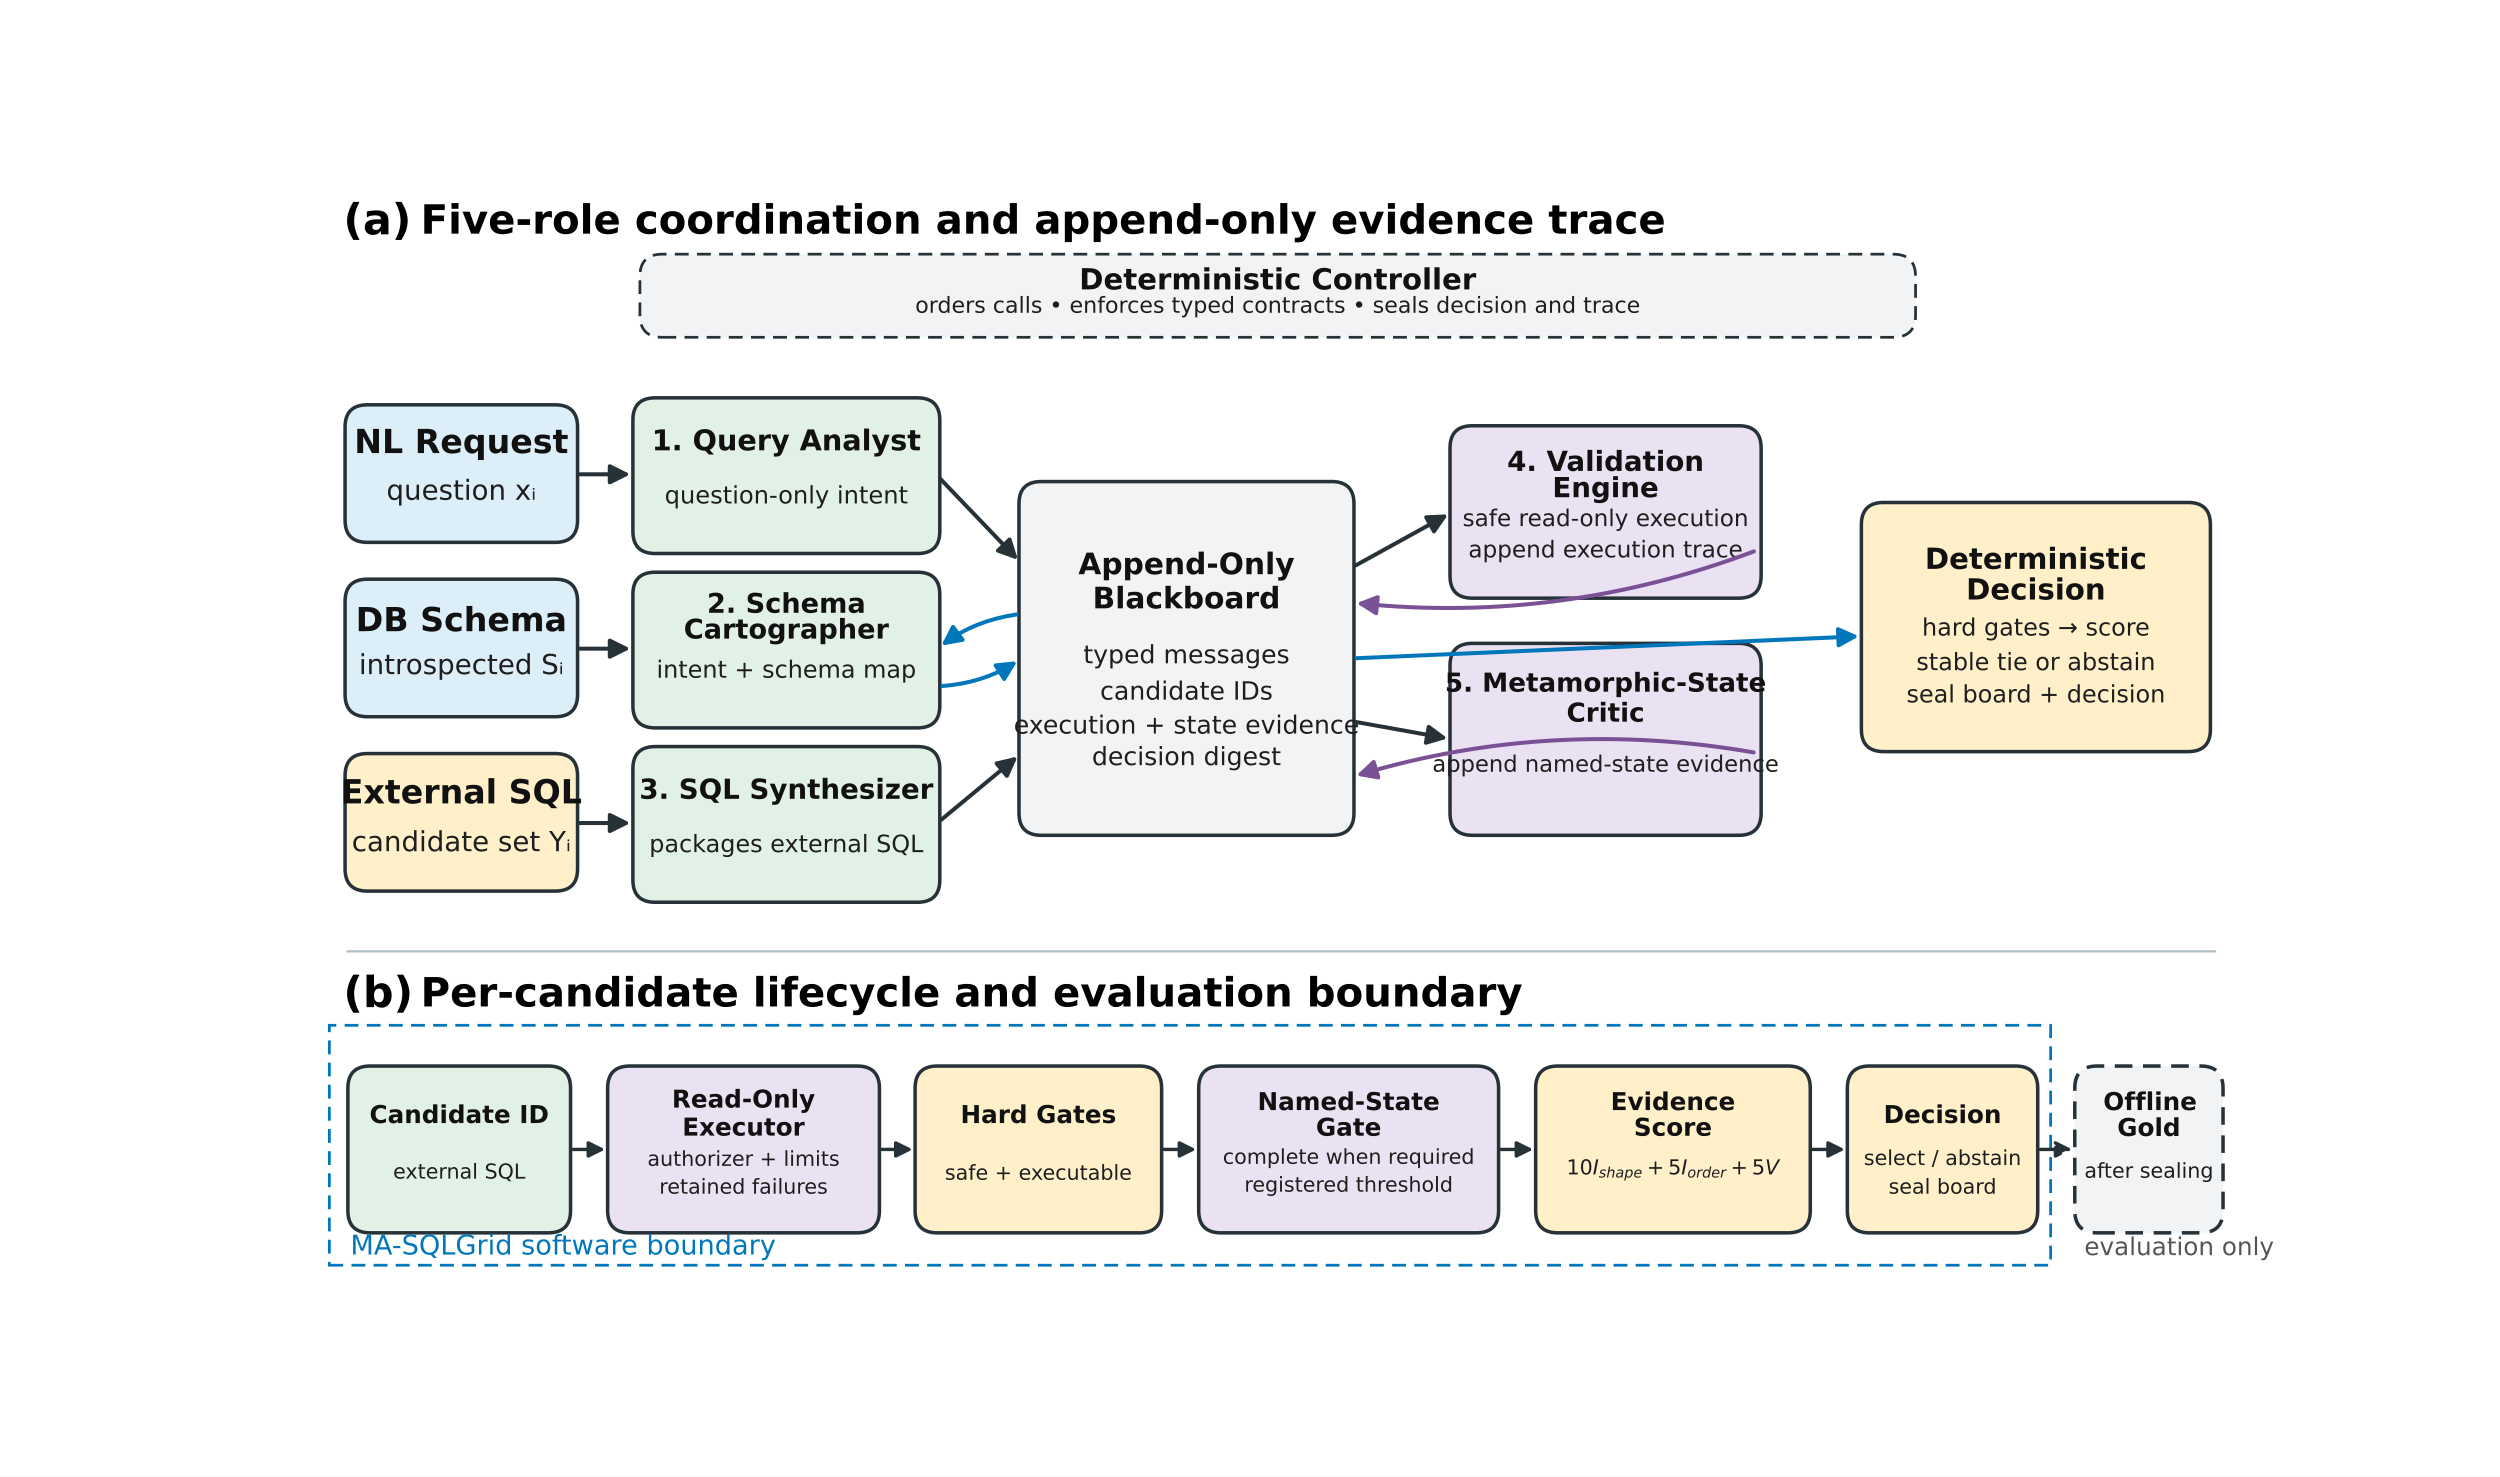
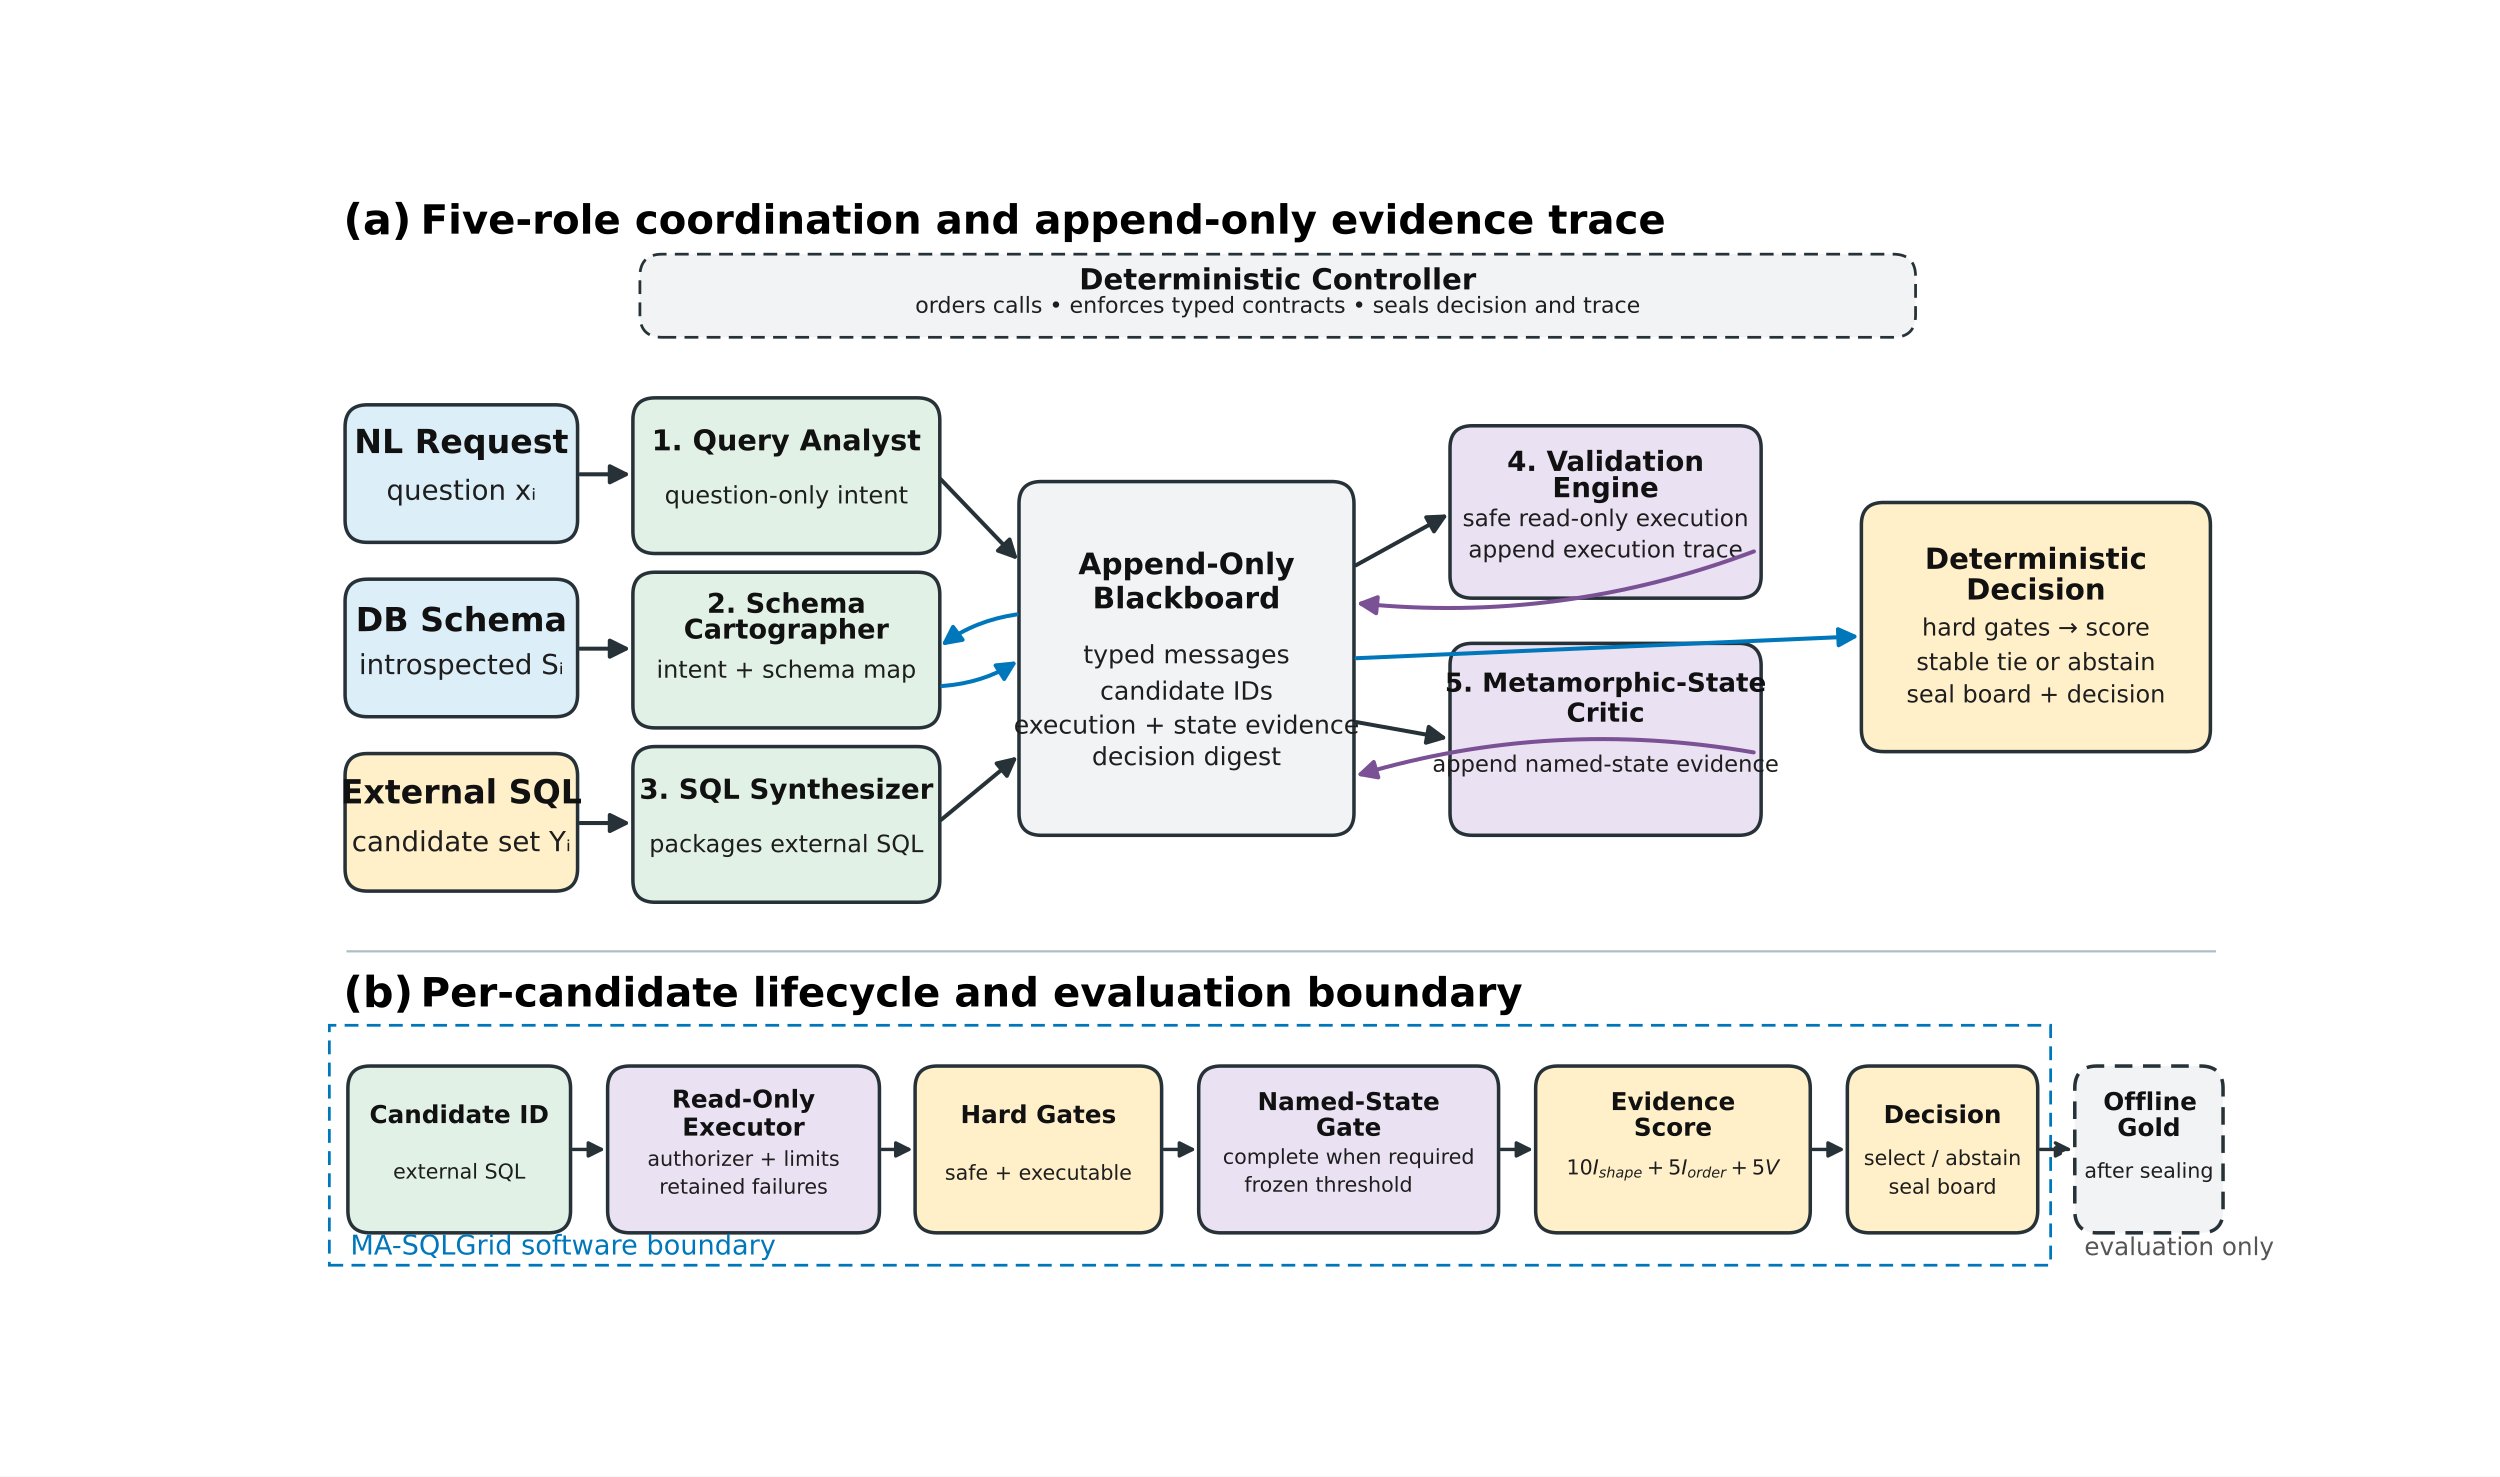
<svg xmlns="http://www.w3.org/2000/svg" width="993.6pt" height="586.8pt" viewBox="0 0 993.6 586.8" version="1.1">
  <defs>
    <style type="text/css">*{stroke-linejoin: round; stroke-linecap: butt}</style>
  </defs>
  <g id="figure_1">
    <g id="patch_1">
      <path d="M 0 586.8  L 993.6 586.8  L 993.6 0  L 0 0  z " style="fill: #ffffff" />
    </g>
    <g id="axes_1">
      <g id="patch_2">
        <path d="M 263.254 134.061  L 752.396 134.061  Q 761.324 134.061 761.324 125.191  L 761.324 109.889  Q 761.324 101.019 752.396 101.019  L 263.254 101.019  Q 254.326 101.019 254.326 109.889  L 254.326 125.191  Q 254.326 134.061 263.254 134.061  z " clip-path="url(#pb1388612cf)" style="fill: #f2f3f5; stroke-dasharray: 5.5,3.3; stroke-dashoffset: 0; stroke: #263238; stroke-width: 1.1; stroke-linejoin: miter" />
      </g>
      <g id="patch_3">
        <path d="M 146.074 215.558  L 220.622 215.558  Q 229.55 215.558 229.55 206.688  L 229.55 169.764  Q 229.55 160.894 220.622 160.894  L 146.074 160.894  Q 137.146 160.894 137.146 169.764  L 137.146 206.688  Q 137.146 215.558 146.074 215.558  z " clip-path="url(#pb1388612cf)" style="fill: #dceef8; stroke: #263238; stroke-width: 1.4; stroke-linejoin: miter" />
      </g>
      <g id="patch_4">
        <path d="M 146.074 284.858  L 220.622 284.858  Q 229.55 284.858 229.55 275.988  L 229.55 239.064  Q 229.55 230.194 220.622 230.194  L 146.074 230.194  Q 137.146 230.194 137.146 239.064  L 137.146 275.988  Q 137.146 284.858 146.074 284.858  z " clip-path="url(#pb1388612cf)" style="fill: #dceef8; stroke: #263238; stroke-width: 1.4; stroke-linejoin: miter" />
      </g>
      <g id="patch_5">
        <path d="M 146.074 354.158  L 220.622 354.158  Q 229.55 354.158 229.55 345.288  L 229.55 308.364  Q 229.55 299.494 220.622 299.494  L 146.074 299.494  Q 137.146 299.494 137.146 308.364  L 137.146 345.288  Q 137.146 354.158 146.074 354.158  z " clip-path="url(#pb1388612cf)" style="fill: #fff0c9; stroke: #263238; stroke-width: 1.4; stroke-linejoin: miter" />
      </g>
      <g id="patch_6">
        <path d="M 260.464 219.993  L 364.586 219.993  Q 373.514 219.993 373.514 211.123  L 373.514 166.992  Q 373.514 158.122 364.586 158.122  L 260.464 158.122  Q 251.536 158.122 251.536 166.992  L 251.536 211.123  Q 251.536 219.993 260.464 219.993  z " clip-path="url(#pb1388612cf)" style="fill: #e1f1e6; stroke: #263238; stroke-width: 1.4; stroke-linejoin: miter" />
      </g>
      <g id="patch_7">
        <path d="M 260.464 289.293  L 364.586 289.293  Q 373.514 289.293 373.514 280.423  L 373.514 236.292  Q 373.514 227.422 364.586 227.422  L 260.464 227.422  Q 251.536 227.422 251.536 236.292  L 251.536 280.423  Q 251.536 289.293 260.464 289.293  z " clip-path="url(#pb1388612cf)" style="fill: #e1f1e6; stroke: #263238; stroke-width: 1.4; stroke-linejoin: miter" />
      </g>
      <g id="patch_8">
        <path d="M 260.464 358.593  L 364.586 358.593  Q 373.514 358.593 373.514 349.723  L 373.514 305.592  Q 373.514 296.722 364.586 296.722  L 260.464 296.722  Q 251.536 296.722 251.536 305.592  L 251.536 349.723  Q 251.536 358.593 260.464 358.593  z " clip-path="url(#pb1388612cf)" style="fill: #e1f1e6; stroke: #263238; stroke-width: 1.4; stroke-linejoin: miter" />
      </g>
      <g id="patch_9">
        <path d="M 413.914 331.982  L 529.196 331.982  Q 538.124 331.982 538.124 323.112  L 538.124 200.256  Q 538.124 191.386 529.196 191.386  L 413.914 191.386  Q 404.986 191.386 404.986 200.256  L 404.986 323.112  Q 404.986 331.982 413.914 331.982  z " clip-path="url(#pb1388612cf)" style="fill: #f2f3f5; stroke: #263238; stroke-width: 1.4; stroke-linejoin: miter" />
      </g>
      <g id="patch_10">
        <path d="M 585.22 237.734  L 691.016 237.734  Q 699.944 237.734 699.944 228.864  L 699.944 178.08  Q 699.944 169.21 691.016 169.21  L 585.22 169.21  Q 576.292 169.21 576.292 178.08  L 576.292 228.864  Q 576.292 237.734 585.22 237.734  z " clip-path="url(#pb1388612cf)" style="fill: #eae1f3; stroke: #263238; stroke-width: 1.4; stroke-linejoin: miter" />
      </g>
      <g id="patch_11">
        <path d="M 585.22 331.982  L 691.016 331.982  Q 699.944 331.982 699.944 323.112  L 699.944 264.567  Q 699.944 255.696 691.016 255.696  L 585.22 255.696  Q 576.292 255.696 576.292 264.567  L 576.292 323.112  Q 576.292 331.982 585.22 331.982  z " clip-path="url(#pb1388612cf)" style="fill: #eae1f3; stroke: #263238; stroke-width: 1.4; stroke-linejoin: miter" />
      </g>
      <g id="patch_12">
        <path d="M 748.714 298.718  L 869.576 298.718  Q 878.504 298.718 878.504 289.848  L 878.504 208.572  Q 878.504 199.702 869.576 199.702  L 748.714 199.702  Q 739.786 199.702 739.786 208.572  L 739.786 289.848  Q 739.786 298.718 748.714 298.718  z " clip-path="url(#pb1388612cf)" style="fill: #fff0c9; stroke: #263238; stroke-width: 1.4; stroke-linejoin: miter" />
      </g>
      <g id="patch_13">
        <path d="M 147.19 489.986  L 217.832 489.986  Q 226.76 489.986 226.76 481.116  L 226.76 432.55  Q 226.76 423.68 217.832 423.68  L 147.19 423.68  Q 138.262 423.68 138.262 432.55  L 138.262 481.116  Q 138.262 489.986 147.19 489.986  z " clip-path="url(#pb1388612cf)" style="fill: #e1f1e6; stroke: #263238; stroke-width: 1.4; stroke-linejoin: miter" />
      </g>
      <g id="patch_14">
        <path d="M 250.42 489.986  L 340.592 489.986  Q 349.52 489.986 349.52 481.116  L 349.52 432.55  Q 349.52 423.68 340.592 423.68  L 250.42 423.68  Q 241.492 423.68 241.492 432.55  L 241.492 481.116  Q 241.492 489.986 250.42 489.986  z " clip-path="url(#pb1388612cf)" style="fill: #eae1f3; stroke: #263238; stroke-width: 1.4; stroke-linejoin: miter" />
      </g>
      <g id="patch_15">
        <path d="M 372.622 489.986  L 452.75 489.986  Q 461.678 489.986 461.678 481.116  L 461.678 432.55  Q 461.678 423.68 452.75 423.68  L 372.622 423.68  Q 363.694 423.68 363.694 432.55  L 363.694 481.116  Q 363.694 489.986 372.622 489.986  z " clip-path="url(#pb1388612cf)" style="fill: #fff0c9; stroke: #263238; stroke-width: 1.4; stroke-linejoin: miter" />
      </g>
      <g id="patch_16">
        <path d="M 485.338 489.986  L 586.67 489.986  Q 595.598 489.986 595.598 481.116  L 595.598 432.55  Q 595.598 423.68 586.67 423.68  L 485.338 423.68  Q 476.41 423.68 476.41 432.55  L 476.41 481.116  Q 476.41 489.986 485.338 489.986  z " clip-path="url(#pb1388612cf)" style="fill: #eae1f3; stroke: #263238; stroke-width: 1.4; stroke-linejoin: miter" />
      </g>
      <g id="patch_17">
        <path d="M 619.258 489.986  L 710.546 489.986  Q 719.474 489.986 719.474 481.116  L 719.474 432.55  Q 719.474 423.68 710.546 423.68  L 619.258 423.68  Q 610.33 423.68 610.33 432.55  L 610.33 481.116  Q 610.33 489.986 619.258 489.986  z " clip-path="url(#pb1388612cf)" style="fill: #fff0c9; stroke: #263238; stroke-width: 1.4; stroke-linejoin: miter" />
      </g>
      <g id="patch_18">
        <path d="M 743.134 489.986  L 800.942 489.986  Q 809.87 489.986 809.87 481.116  L 809.87 432.55  Q 809.87 423.68 800.942 423.68  L 743.134 423.68  Q 734.206 423.68 734.206 432.55  L 734.206 481.116  Q 734.206 489.986 743.134 489.986  z " clip-path="url(#pb1388612cf)" style="fill: #fff0c9; stroke: #263238; stroke-width: 1.4; stroke-linejoin: miter" />
      </g>
      <g id="patch_19">
        <path d="M 833.53 489.986  L 874.598 489.986  Q 883.526 489.986 883.526 481.116  L 883.526 432.55  Q 883.526 423.68 874.598 423.68  L 833.53 423.68  Q 824.602 423.68 824.602 432.55  L 824.602 481.116  Q 824.602 489.986 833.53 489.986  z " clip-path="url(#pb1388612cf)" style="fill: #f2f3f5; stroke-dasharray: 7,4.2; stroke-dashoffset: 0; stroke: #263238; stroke-width: 1.4; stroke-linejoin: miter" />
      </g>
      <g id="patch_20">
        <path d="M 130.896 502.848  L 815.004 502.848  L 815.004 407.491  L 130.896 407.491  L 130.896 502.848  z " clip-path="url(#pb1388612cf)" style="fill: none; stroke-dasharray: 5.5,3.3; stroke-dashoffset: 0; stroke: #0077bb; stroke-width: 1.1; stroke-linejoin: miter" />
      </g>
      <g id="line2d_1">
        <path d="M 138.15 378.108  L 880.29 378.108  " clip-path="url(#pb1388612cf)" style="fill: none; stroke: #b0bec5; stroke-width: 0.9; stroke-linecap: square" />
      </g>
      <g id="text_1">
        <text style="font-weight: 700; font-size: 17px; font-family: 'DejaVu Sans', 'Arial', 'Helvetica', sans-serif; text-anchor: start" x="136.476" y="93.127" transform="rotate(-0 136.476 93.12722)">(a)</text>
      </g>
      <g id="text_2">
        <text style="font-weight: 700; font-size: 16px; font-family: 'DejaVu Sans', 'Arial', 'Helvetica', sans-serif; text-anchor: start" x="167.166" y="92.868" transform="rotate(-0 167.166 92.86808)">Five-role coordination and append-only evidence trace</text>
      </g>
      <g id="text_3">
        <text style="font-weight: 700; font-size: 11.6px; font-family: 'DejaVu Sans', 'Arial', 'Helvetica', sans-serif; text-anchor: middle; fill: #111111" x="507.825" y="115.034" transform="rotate(-0 507.825 115.0344)">Deterministic Controller</text>
      </g>
      <g id="text_4">
        <text style="font-size: 8.8px; font-family: 'DejaVu Sans', 'Arial', 'Helvetica', sans-serif; text-anchor: middle; fill: #1e1e1e" x="507.825" y="124.315" transform="rotate(-0 507.825 124.3147)">orders calls • enforces typed contracts • seals decision and trace</text>
      </g>
      <g id="text_5">
        <text style="font-weight: 700; font-size: 13.2px; font-family: 'DejaVu Sans', 'Arial', 'Helvetica', sans-serif; text-anchor: middle; fill: #111111" x="183.348" y="180.078" transform="rotate(-0 183.348 180.0783)">NL Request</text>
      </g>
      <g id="text_6">
        <text style="font-size: 11px; font-family: 'DejaVu Sans', 'Arial', 'Helvetica', sans-serif; text-anchor: middle; fill: #1e1e1e" x="183.348" y="198.635" transform="rotate(-0 183.348 198.6348)">question xᵢ</text>
      </g>
      <g id="text_7">
        <text style="font-weight: 700; font-size: 13.2px; font-family: 'DejaVu Sans', 'Arial', 'Helvetica', sans-serif; text-anchor: middle; fill: #111111" x="183.348" y="250.86" transform="rotate(-0 183.348 250.8602)">DB Schema</text>
      </g>
      <g id="text_8">
        <text style="font-size: 11px; font-family: 'DejaVu Sans', 'Arial', 'Helvetica', sans-serif; text-anchor: middle; fill: #1e1e1e" x="183.348" y="267.935" transform="rotate(-0 183.348 267.9348)">introspected Sᵢ</text>
      </g>
      <g id="text_9">
        <text style="font-weight: 700; font-size: 13.2px; font-family: 'DejaVu Sans', 'Arial', 'Helvetica', sans-serif; text-anchor: middle; fill: #111111" x="183.348" y="319.291" transform="rotate(-0 183.348 319.2908)">External SQL</text>
      </g>
      <g id="text_10">
        <text style="font-size: 11px; font-family: 'DejaVu Sans', 'Arial', 'Helvetica', sans-serif; text-anchor: middle; fill: #1e1e1e" x="183.348" y="338.3" transform="rotate(-0 183.348 338.3005)">candidate set Yᵢ</text>
      </g>
      <g id="text_11">
        <text style="font-weight: 700; font-size: 11.4px; font-family: 'DejaVu Sans', 'Arial', 'Helvetica', sans-serif; text-anchor: middle; fill: #111111" x="312.525" y="178.986" transform="rotate(-0 312.525 178.9862)">1. Query Analyst</text>
      </g>
      <g id="text_12">
        <text style="font-size: 9.6px; font-family: 'DejaVu Sans', 'Arial', 'Helvetica', sans-serif; text-anchor: middle; fill: #1e1e1e" x="312.525" y="200.089" transform="rotate(-0 312.525 200.0891)">question-only intent</text>
      </g>
      <g id="text_13">
        <text style="font-weight: 700; font-size: 10.8px; font-family: 'DejaVu Sans', 'Arial', 'Helvetica', sans-serif; fill: #111111" transform="translate(280.9688 243.5414)">2. Schema</text>
        <text style="font-weight: 700; font-size: 10.8px; font-family: 'DejaVu Sans', 'Arial', 'Helvetica', sans-serif; fill: #111111" transform="translate(271.7567 253.793)">Cartographer</text>
      </g>
      <g id="text_14">
        <text style="font-size: 9.5px; font-family: 'DejaVu Sans', 'Arial', 'Helvetica', sans-serif; text-anchor: middle; fill: #1e1e1e" x="312.525" y="269.362" transform="rotate(-0 312.525 269.3615)">intent + schema map</text>
      </g>
      <g id="text_15">
        <text style="font-weight: 700; font-size: 11px; font-family: 'DejaVu Sans', 'Arial', 'Helvetica', sans-serif; text-anchor: middle; fill: #111111" x="312.525" y="317.477" transform="rotate(-0 312.525 317.4774)">3. SQL Synthesizer</text>
      </g>
      <g id="text_16">
        <text style="font-size: 9.5px; font-family: 'DejaVu Sans', 'Arial', 'Helvetica', sans-serif; text-anchor: middle; fill: #1e1e1e" x="312.525" y="338.662" transform="rotate(-0 312.525 338.6615)">packages external SQL</text>
      </g>
      <g id="text_17">
        <text style="font-weight: 700; font-size: 11.8px; font-family: 'DejaVu Sans', 'Arial', 'Helvetica', sans-serif; fill: #111111" transform="translate(428.5846 228.207)">Append-Only</text>
        <text style="font-weight: 700; font-size: 11.8px; font-family: 'DejaVu Sans', 'Arial', 'Helvetica', sans-serif; fill: #111111" transform="translate(434.2421 241.7862)">Blackboard</text>
      </g>
      <g id="text_18">
        <text style="font-size: 10px; font-family: 'DejaVu Sans', 'Arial', 'Helvetica', sans-serif; fill: #1e1e1e" transform="translate(430.5456 263.5974)">typed messages</text>
        <text style="font-size: 10px; font-family: 'DejaVu Sans', 'Arial', 'Helvetica', sans-serif; fill: #1e1e1e" transform="translate(437.2159 278.0661)">candidate IDs</text>
        <text style="font-size: 10px; font-family: 'DejaVu Sans', 'Arial', 'Helvetica', sans-serif; fill: #1e1e1e" transform="translate(402.8956 291.5661)">execution + state evidence</text>
        <text style="font-size: 10px; font-family: 'DejaVu Sans', 'Arial', 'Helvetica', sans-serif; fill: #1e1e1e" transform="translate(433.9761 304.0974)">decision digest</text>
      </g>
      <g id="text_19">
        <text style="font-weight: 700; font-size: 11px; font-family: 'DejaVu Sans', 'Arial', 'Helvetica', sans-serif; fill: #111111" transform="translate(598.9924 187.1618)">4. Validation</text>
        <text style="font-weight: 700; font-size: 11px; font-family: 'DejaVu Sans', 'Arial', 'Helvetica', sans-serif; fill: #111111" transform="translate(616.9774 197.6032)">Engine</text>
      </g>
      <g id="text_20">
        <text style="font-size: 9.2px; font-family: 'DejaVu Sans', 'Arial', 'Helvetica', sans-serif; fill: #1e1e1e" transform="translate(581.2771 209.1145)">safe read-only execution</text>
        <text style="font-size: 9.2px; font-family: 'DejaVu Sans', 'Arial', 'Helvetica', sans-serif; fill: #1e1e1e" transform="translate(583.5785 221.5345)">append execution trace</text>
      </g>
      <g id="text_21">
        <text style="font-weight: 700; font-size: 10.4px; font-family: 'DejaVu Sans', 'Arial', 'Helvetica', sans-serif; fill: #111111" transform="translate(574.2636 274.9052)">5. Metamorphic-State</text>
        <text style="font-weight: 700; font-size: 10.4px; font-family: 'DejaVu Sans', 'Arial', 'Helvetica', sans-serif; fill: #111111" transform="translate(622.6041 286.8327)">Critic</text>
      </g>
      <g id="text_22">
        <text style="font-size: 9px; font-family: 'DejaVu Sans', 'Arial', 'Helvetica', sans-serif; text-anchor: middle; fill: #1e1e1e" x="638.118" y="306.723" transform="rotate(-0 638.118 306.7232)">append named-state evidence</text>
      </g>
      <g id="text_23">
        <text style="font-weight: 700; font-size: 11.6px; font-family: 'DejaVu Sans', 'Arial', 'Helvetica', sans-serif; fill: #111111" transform="translate(765.0297 226.1002)">Deterministic</text>
        <text style="font-weight: 700; font-size: 11.6px; font-family: 'DejaVu Sans', 'Arial', 'Helvetica', sans-serif; fill: #111111" transform="translate(781.4156 238.2802)">Decision</text>
      </g>
      <g id="text_24">
        <text style="font-size: 9.5px; font-family: 'DejaVu Sans', 'Arial', 'Helvetica', sans-serif; fill: #1e1e1e" transform="translate(763.8805 252.5892)">hard gates → score</text>
        <text style="font-size: 9.5px; font-family: 'DejaVu Sans', 'Arial', 'Helvetica', sans-serif; fill: #1e1e1e" transform="translate(761.6435 266.3345)">stable tie or abstain</text>
        <text style="font-size: 9.5px; font-family: 'DejaVu Sans', 'Arial', 'Helvetica', sans-serif; fill: #1e1e1e" transform="translate(757.7099 279.1595)">seal board + decision</text>
      </g>
      <g id="patch_21">
        <path d="M 230.546 188.503  Q 240.543 188.503 248.751 188.503  " clip-path="url(#pb1388612cf)" style="fill: none; stroke: #263238; stroke-width: 1.6; stroke-linecap: round" />
        <path d="M 242.351 185.303  L 248.751 188.503  L 242.351 191.703  z " clip-path="url(#pb1388612cf)" style="fill: #263238; stroke: #263238; stroke-width: 1.6; stroke-linecap: round" />
      </g>
      <g id="patch_22">
        <path d="M 230.546 257.803  Q 240.543 257.803 248.751 257.803  " clip-path="url(#pb1388612cf)" style="fill: none; stroke: #263238; stroke-width: 1.6; stroke-linecap: round" />
        <path d="M 242.351 254.603  L 248.751 257.803  L 242.351 261.003  z " clip-path="url(#pb1388612cf)" style="fill: #263238; stroke: #263238; stroke-width: 1.6; stroke-linecap: round" />
      </g>
      <g id="patch_23">
        <path d="M 230.546 327.103  Q 240.543 327.103 248.751 327.103  " clip-path="url(#pb1388612cf)" style="fill: none; stroke: #263238; stroke-width: 1.6; stroke-linecap: round" />
        <path d="M 242.351 323.903  L 248.751 327.103  L 242.351 330.303  z " clip-path="url(#pb1388612cf)" style="fill: #263238; stroke: #263238; stroke-width: 1.6; stroke-linecap: round" />
      </g>
      <g id="patch_24">
        <path d="M 373.893 190.501  Q 389.249 206.52 403.367 221.249  " clip-path="url(#pb1388612cf)" style="fill: none; stroke: #263238; stroke-width: 1.6; stroke-linecap: round" />
        <path d="M 401.248 214.414  L 403.367 221.249  L 396.628 218.843  z " clip-path="url(#pb1388612cf)" style="fill: #263238; stroke: #263238; stroke-width: 1.6; stroke-linecap: round" />
      </g>
      <g id="patch_25">
        <path d="M 404.008 244.209  Q 387.504 246.66 375.535 255.527  " clip-path="url(#pb1388612cf)" style="fill: none; stroke: #0077bb; stroke-width: 1.6; stroke-linecap: round" />
        <path d="M 382.583 254.288  L 375.535 255.527  L 378.773 249.146  z " clip-path="url(#pb1388612cf)" style="fill: #0077bb; stroke: #0077bb; stroke-width: 1.6; stroke-linecap: round" />
      </g>
      <g id="patch_26">
        <path d="M 374.506 272.65  Q 390.642 271.43 402.804 263.734  " clip-path="url(#pb1388612cf)" style="fill: none; stroke: #0077bb; stroke-width: 1.6; stroke-linecap: round" />
        <path d="M 395.685 264.452  L 402.804 263.734  L 399.107 269.86  z " clip-path="url(#pb1388612cf)" style="fill: #0077bb; stroke: #0077bb; stroke-width: 1.6; stroke-linecap: round" />
      </g>
      <g id="patch_27">
        <path d="M 374.049 325.829  Q 389.248 313.245 403.07 301.801  " clip-path="url(#pb1388612cf)" style="fill: none; stroke: #263238; stroke-width: 1.6; stroke-linecap: round" />
        <path d="M 396.1 303.418  L 403.07 301.801  L 400.181 308.347  z " clip-path="url(#pb1388612cf)" style="fill: #263238; stroke: #263238; stroke-width: 1.6; stroke-linecap: round" />
      </g>
      <g id="patch_28">
        <path d="M 538.873 224.68  Q 557.209 214.56 573.978 205.303  " clip-path="url(#pb1388612cf)" style="fill: none; stroke: #263238; stroke-width: 1.6; stroke-linecap: round" />
        <path d="M 566.829 205.595  L 573.978 205.303  L 569.921 211.198  z " clip-path="url(#pb1388612cf)" style="fill: #263238; stroke: #263238; stroke-width: 1.6; stroke-linecap: round" />
      </g>
      <g id="patch_29">
        <path d="M 697.071 219.149  Q 620.499 247.935 540.889 239.894  " clip-path="url(#pb1388612cf)" style="fill: none; stroke: #7a5195; stroke-width: 1.6; stroke-linecap: round" />
        <path d="M 546.935 243.721  L 540.889 239.894  L 547.578 237.354  z " clip-path="url(#pb1388612cf)" style="fill: #7a5195; stroke: #7a5195; stroke-width: 1.6; stroke-linecap: round" />
      </g>
      <g id="patch_30">
        <path d="M 539.087 286.985  Q 557.205 290.235 573.562 293.169  " clip-path="url(#pb1388612cf)" style="fill: none; stroke: #263238; stroke-width: 1.6; stroke-linecap: round" />
        <path d="M 567.828 288.89  L 573.562 293.169  L 566.698 295.189  z " clip-path="url(#pb1388612cf)" style="fill: #263238; stroke: #263238; stroke-width: 1.6; stroke-linecap: round" />
      </g>
      <g id="patch_31">
        <path d="M 696.97 299.036  Q 616.926 285.138 540.752 307.725  " clip-path="url(#pb1388612cf)" style="fill: none; stroke: #7a5195; stroke-width: 1.6; stroke-linecap: round" />
        <path d="M 547.798 308.974  L 540.752 307.725  L 545.979 302.838  z " clip-path="url(#pb1388612cf)" style="fill: #7a5195; stroke: #7a5195; stroke-width: 1.6; stroke-linecap: round" />
      </g>
      <g id="patch_32">
        <path d="M 539.118 261.597  Q 638.956 257.249 737.006 252.978  " clip-path="url(#pb1388612cf)" style="fill: none; stroke: #0077bb; stroke-width: 1.6; stroke-linecap: round" />
        <path d="M 730.473 250.06  L 737.006 252.978  L 730.751 256.454  z " clip-path="url(#pb1388612cf)" style="fill: #0077bb; stroke: #0077bb; stroke-width: 1.6; stroke-linecap: round" />
      </g>
      <g id="text_25">
        <text style="font-weight: 700; font-size: 17px; font-family: 'DejaVu Sans', 'Arial', 'Helvetica', sans-serif; text-anchor: start" x="136.476" y="400.265" transform="rotate(-0 136.476 400.2655)">(b)</text>
      </g>
      <g id="text_26">
        <text style="font-weight: 700; font-size: 16px; font-family: 'DejaVu Sans', 'Arial', 'Helvetica', sans-serif; text-anchor: start" x="167.166" y="400.006" transform="rotate(-0 167.166 400.0057)">Per-candidate lifecycle and evaluation boundary</text>
      </g>
      <g id="text_27">
        <text style="font-weight: 700; font-size: 9.8px; font-family: 'DejaVu Sans', 'Arial', 'Helvetica', sans-serif; text-anchor: middle; fill: #111111" x="182.511" y="446.338" transform="rotate(-0 182.511 446.3381)">Candidate ID</text>
      </g>
      <g id="text_28">
        <text style="font-size: 8.2px; font-family: 'DejaVu Sans', 'Arial', 'Helvetica', sans-serif; text-anchor: middle; fill: #1e1e1e" x="182.511" y="468.423" transform="rotate(-0 182.511 468.4231)">external SQL</text>
      </g>
      <g id="text_29">
        <text style="font-weight: 700; font-size: 9.8px; font-family: 'DejaVu Sans', 'Arial', 'Helvetica', sans-serif; fill: #111111" transform="translate(267.0339 440.2054)">Read-Only</text>
        <text style="font-weight: 700; font-size: 9.8px; font-family: 'DejaVu Sans', 'Arial', 'Helvetica', sans-serif; fill: #111111" transform="translate(271.1568 451.3322)">Executor</text>
      </g>
      <g id="text_30">
        <text style="font-size: 8.2px; font-family: 'DejaVu Sans', 'Arial', 'Helvetica', sans-serif; fill: #1e1e1e" transform="translate(257.3004 463.3583)">authorizer + limits</text>
        <text style="font-size: 8.2px; font-family: 'DejaVu Sans', 'Arial', 'Helvetica', sans-serif; fill: #1e1e1e" transform="translate(262.016 474.4283)">retained failures</text>
      </g>
      <g id="text_31">
        <text style="font-weight: 700; font-size: 9.8px; font-family: 'DejaVu Sans', 'Arial', 'Helvetica', sans-serif; text-anchor: middle; fill: #111111" x="412.686" y="446.338" transform="rotate(-0 412.686 446.3381)">Hard Gates</text>
      </g>
      <g id="text_32">
        <text style="font-size: 8.2px; font-family: 'DejaVu Sans', 'Arial', 'Helvetica', sans-serif; text-anchor: middle; fill: #1e1e1e" x="412.686" y="468.893" transform="rotate(-0 412.686 468.8933)">safe + executable</text>
      </g>
      <g id="text_33">
        <text style="font-weight: 700; font-size: 9.8px; font-family: 'DejaVu Sans', 'Arial', 'Helvetica', sans-serif; fill: #111111" transform="translate(499.783 441.1931)">Named-State</text>
        <text style="font-weight: 700; font-size: 9.8px; font-family: 'DejaVu Sans', 'Arial', 'Helvetica', sans-serif; fill: #111111" transform="translate(523.0098 451.3966)">Gate</text>
      </g>
      <g id="text_34">
        <text style="font-size: 8.2px; font-family: 'DejaVu Sans', 'Arial', 'Helvetica', sans-serif; fill: #1e1e1e" transform="translate(485.9949 462.5639)">complete when required</text>
-         <text style="font-size: 8.2px; font-family: 'DejaVu Sans', 'Arial', 'Helvetica', sans-serif; fill: #1e1e1e" transform="translate(494.546 473.6339)">registered threshold</text>
+         <text style="font-size: 8.2px; font-family: 'DejaVu Sans', 'Arial', 'Helvetica', sans-serif; fill: #1e1e1e" transform="translate(494.546 473.6339)">frozen threshold</text>
      </g>
      <g id="text_35">
        <text style="font-weight: 700; font-size: 9.8px; font-family: 'DejaVu Sans', 'Arial', 'Helvetica', sans-serif; fill: #111111" transform="translate(640.1333 441.1931)">Evidence</text>
        <text style="font-weight: 700; font-size: 9.8px; font-family: 'DejaVu Sans', 'Arial', 'Helvetica', sans-serif; fill: #111111" transform="translate(649.3621 451.3966)">Score</text>
      </g>
      <g id="text_36">
        <g style="fill: #1e1e1e" transform="translate(622.59 467.6813)">
          <text>
            <tspan x="0" y="-0.922" style="font-size: 8.2px; font-family: 'DejaVu Sans'; fill: #1e1e1e">1</tspan>
            <tspan x="5.209" y="-0.922" style="font-size: 8.2px; font-family: 'DejaVu Sans'; fill: #1e1e1e">0</tspan>
            <tspan x="31.947" y="-0.922" style="font-size: 8.2px; font-family: 'DejaVu Sans'; fill: #1e1e1e">+</tspan>
            <tspan x="40.402" y="-0.922" style="font-size: 8.2px; font-family: 'DejaVu Sans'; fill: #1e1e1e">5</tspan>
            <tspan x="65.228" y="-0.922" style="font-size: 8.2px; font-family: 'DejaVu Sans'; fill: #1e1e1e">+</tspan>
            <tspan x="73.684" y="-0.922" style="font-size: 8.2px; font-family: 'DejaVu Sans'; fill: #1e1e1e">5</tspan>
            <tspan x="10.418" y="-0.922" style="font-style: oblique; font-size: 8.2px; font-family: 'DejaVu Sans'; fill: #1e1e1e">I</tspan>
            <tspan x="45.611" y="-0.922" style="font-style: oblique; font-size: 8.2px; font-family: 'DejaVu Sans'; fill: #1e1e1e">I</tspan>
            <tspan x="78.893" y="-0.922" style="font-style: oblique; font-size: 8.2px; font-family: 'DejaVu Sans'; fill: #1e1e1e">V</tspan>
            <tspan x="12.833" y="0.308" style="font-style: oblique; font-size: 5.74px; font-family: 'DejaVu Sans'; fill: #1e1e1e">s</tspan>
            <tspan x="15.819" y="0.308" style="font-style: oblique; font-size: 5.74px; font-family: 'DejaVu Sans'; fill: #1e1e1e">h</tspan>
            <tspan x="19.451" y="0.308" style="font-style: oblique; font-size: 5.74px; font-family: 'DejaVu Sans'; fill: #1e1e1e">a</tspan>
            <tspan x="22.963" y="0.308" style="font-style: oblique; font-size: 5.74px; font-family: 'DejaVu Sans'; fill: #1e1e1e">p</tspan>
            <tspan x="26.601" y="0.308" style="font-style: oblique; font-size: 5.74px; font-family: 'DejaVu Sans'; fill: #1e1e1e">e</tspan>
            <tspan x="48.026" y="0.308" style="font-style: oblique; font-size: 5.74px; font-family: 'DejaVu Sans'; fill: #1e1e1e">o</tspan>
            <tspan x="51.532" y="0.308" style="font-style: oblique; font-size: 5.74px; font-family: 'DejaVu Sans'; fill: #1e1e1e">r</tspan>
            <tspan x="53.889" y="0.308" style="font-style: oblique; font-size: 5.74px; font-family: 'DejaVu Sans'; fill: #1e1e1e">d</tspan>
            <tspan x="57.527" y="0.308" style="font-style: oblique; font-size: 5.74px; font-family: 'DejaVu Sans'; fill: #1e1e1e">e</tspan>
            <tspan x="61.053" y="0.308" style="font-style: oblique; font-size: 5.74px; font-family: 'DejaVu Sans'; fill: #1e1e1e">r</tspan>
          </text>
        </g>
      </g>
      <g id="text_37">
        <text style="font-weight: 700; font-size: 9.8px; font-family: 'DejaVu Sans', 'Arial', 'Helvetica', sans-serif; text-anchor: middle; fill: #111111" x="772.038" y="446.338" transform="rotate(-0 772.038 446.3381)">Decision</text>
      </g>
      <g id="text_38">
        <text style="font-size: 8.2px; font-family: 'DejaVu Sans', 'Arial', 'Helvetica', sans-serif; fill: #1e1e1e" transform="translate(740.7601 463.0361)">select / abstain</text>
        <text style="font-size: 8.2px; font-family: 'DejaVu Sans', 'Arial', 'Helvetica', sans-serif; fill: #1e1e1e" transform="translate(750.5841 474.4283)">seal board</text>
      </g>
      <g id="text_39">
        <text style="font-weight: 700; font-size: 9.8px; font-family: 'DejaVu Sans', 'Arial', 'Helvetica', sans-serif; fill: #111111" transform="translate(835.9371 441.1931)">Offline</text>
        <text style="font-weight: 700; font-size: 9.8px; font-family: 'DejaVu Sans', 'Arial', 'Helvetica', sans-serif; fill: #111111" transform="translate(841.4886 451.4831)">Gold</text>
      </g>
      <g id="text_40">
        <text style="font-size: 8.2px; font-family: 'DejaVu Sans', 'Arial', 'Helvetica', sans-serif; text-anchor: middle; fill: #1e1e1e" x="854.064" y="468.099" transform="rotate(-0 854.064 468.0989)">after sealing</text>
      </g>
      <g id="patch_33">
        <path d="M 227.755 456.833  Q 234.127 456.833 238.989 456.833  " clip-path="url(#pb1388612cf)" style="fill: none; stroke: #263238; stroke-width: 1.35; stroke-linecap: round" />
        <path d="M 233.789 454.233  L 238.989 456.833  L 233.789 459.433  z " clip-path="url(#pb1388612cf)" style="fill: #263238; stroke: #263238; stroke-width: 1.35; stroke-linecap: round" />
      </g>
      <g id="patch_34">
        <path d="M 350.519 456.833  Q 356.61 456.833 361.191 456.833  " clip-path="url(#pb1388612cf)" style="fill: none; stroke: #263238; stroke-width: 1.35; stroke-linecap: round" />
        <path d="M 355.991 454.233  L 361.191 456.833  L 355.991 459.433  z " clip-path="url(#pb1388612cf)" style="fill: #263238; stroke: #263238; stroke-width: 1.35; stroke-linecap: round" />
      </g>
      <g id="patch_35">
        <path d="M 462.673 456.833  Q 469.045 456.833 473.907 456.833  " clip-path="url(#pb1388612cf)" style="fill: none; stroke: #263238; stroke-width: 1.35; stroke-linecap: round" />
        <path d="M 468.707 454.233  L 473.907 456.833  L 468.707 459.433  z " clip-path="url(#pb1388612cf)" style="fill: #263238; stroke: #263238; stroke-width: 1.35; stroke-linecap: round" />
      </g>
      <g id="patch_36">
        <path d="M 596.593 456.833  Q 602.965 456.833 607.827 456.833  " clip-path="url(#pb1388612cf)" style="fill: none; stroke: #263238; stroke-width: 1.35; stroke-linecap: round" />
        <path d="M 602.627 454.233  L 607.827 456.833  L 602.627 459.433  z " clip-path="url(#pb1388612cf)" style="fill: #263238; stroke: #263238; stroke-width: 1.35; stroke-linecap: round" />
      </g>
      <g id="patch_37">
        <path d="M 720.469 456.833  Q 726.841 456.833 731.703 456.833  " clip-path="url(#pb1388612cf)" style="fill: none; stroke: #263238; stroke-width: 1.35; stroke-linecap: round" />
        <path d="M 726.503 454.233  L 731.703 456.833  L 726.503 459.433  z " clip-path="url(#pb1388612cf)" style="fill: #263238; stroke: #263238; stroke-width: 1.35; stroke-linecap: round" />
      </g>
      <g id="patch_38">
        <path d="M 810.865 456.833  Q 817.237 456.833 822.099 456.833  " clip-path="url(#pb1388612cf)" style="fill: none; stroke-dasharray: 5.4,4.05; stroke-dashoffset: 0; stroke: #263238; stroke-width: 1.35; stroke-linecap: round" />
        <path d="M 816.899 454.233  L 822.099 456.833  L 816.899 459.433  z " clip-path="url(#pb1388612cf)" style="fill: #263238; stroke-dasharray: 5.4,4.05; stroke-dashoffset: 0; stroke: #263238; stroke-width: 1.35; stroke-linecap: round" />
      </g>
      <g id="text_41">
        <text style="font-size: 10.8px; font-family: 'DejaVu Sans', 'Arial', 'Helvetica', sans-serif; text-anchor: start; fill: #0077bb" x="139.266" y="498.59" transform="rotate(-0 139.266 498.5903)">MA-SQLGrid software boundary</text>
      </g>
      <g id="text_42">
        <text style="font-size: 9.8px; font-family: 'DejaVu Sans', 'Arial', 'Helvetica', sans-serif; text-anchor: start; fill: #555555" x="828.396" y="498.831" transform="rotate(-0 828.396 498.8305)">evaluation only</text>
      </g>
    </g>
  </g>
  <defs>
    <clipPath id="pb1388612cf">
      <rect x="124.2" y="70.416" width="770.04" height="451.836" />
    </clipPath>
  </defs>
</svg>
